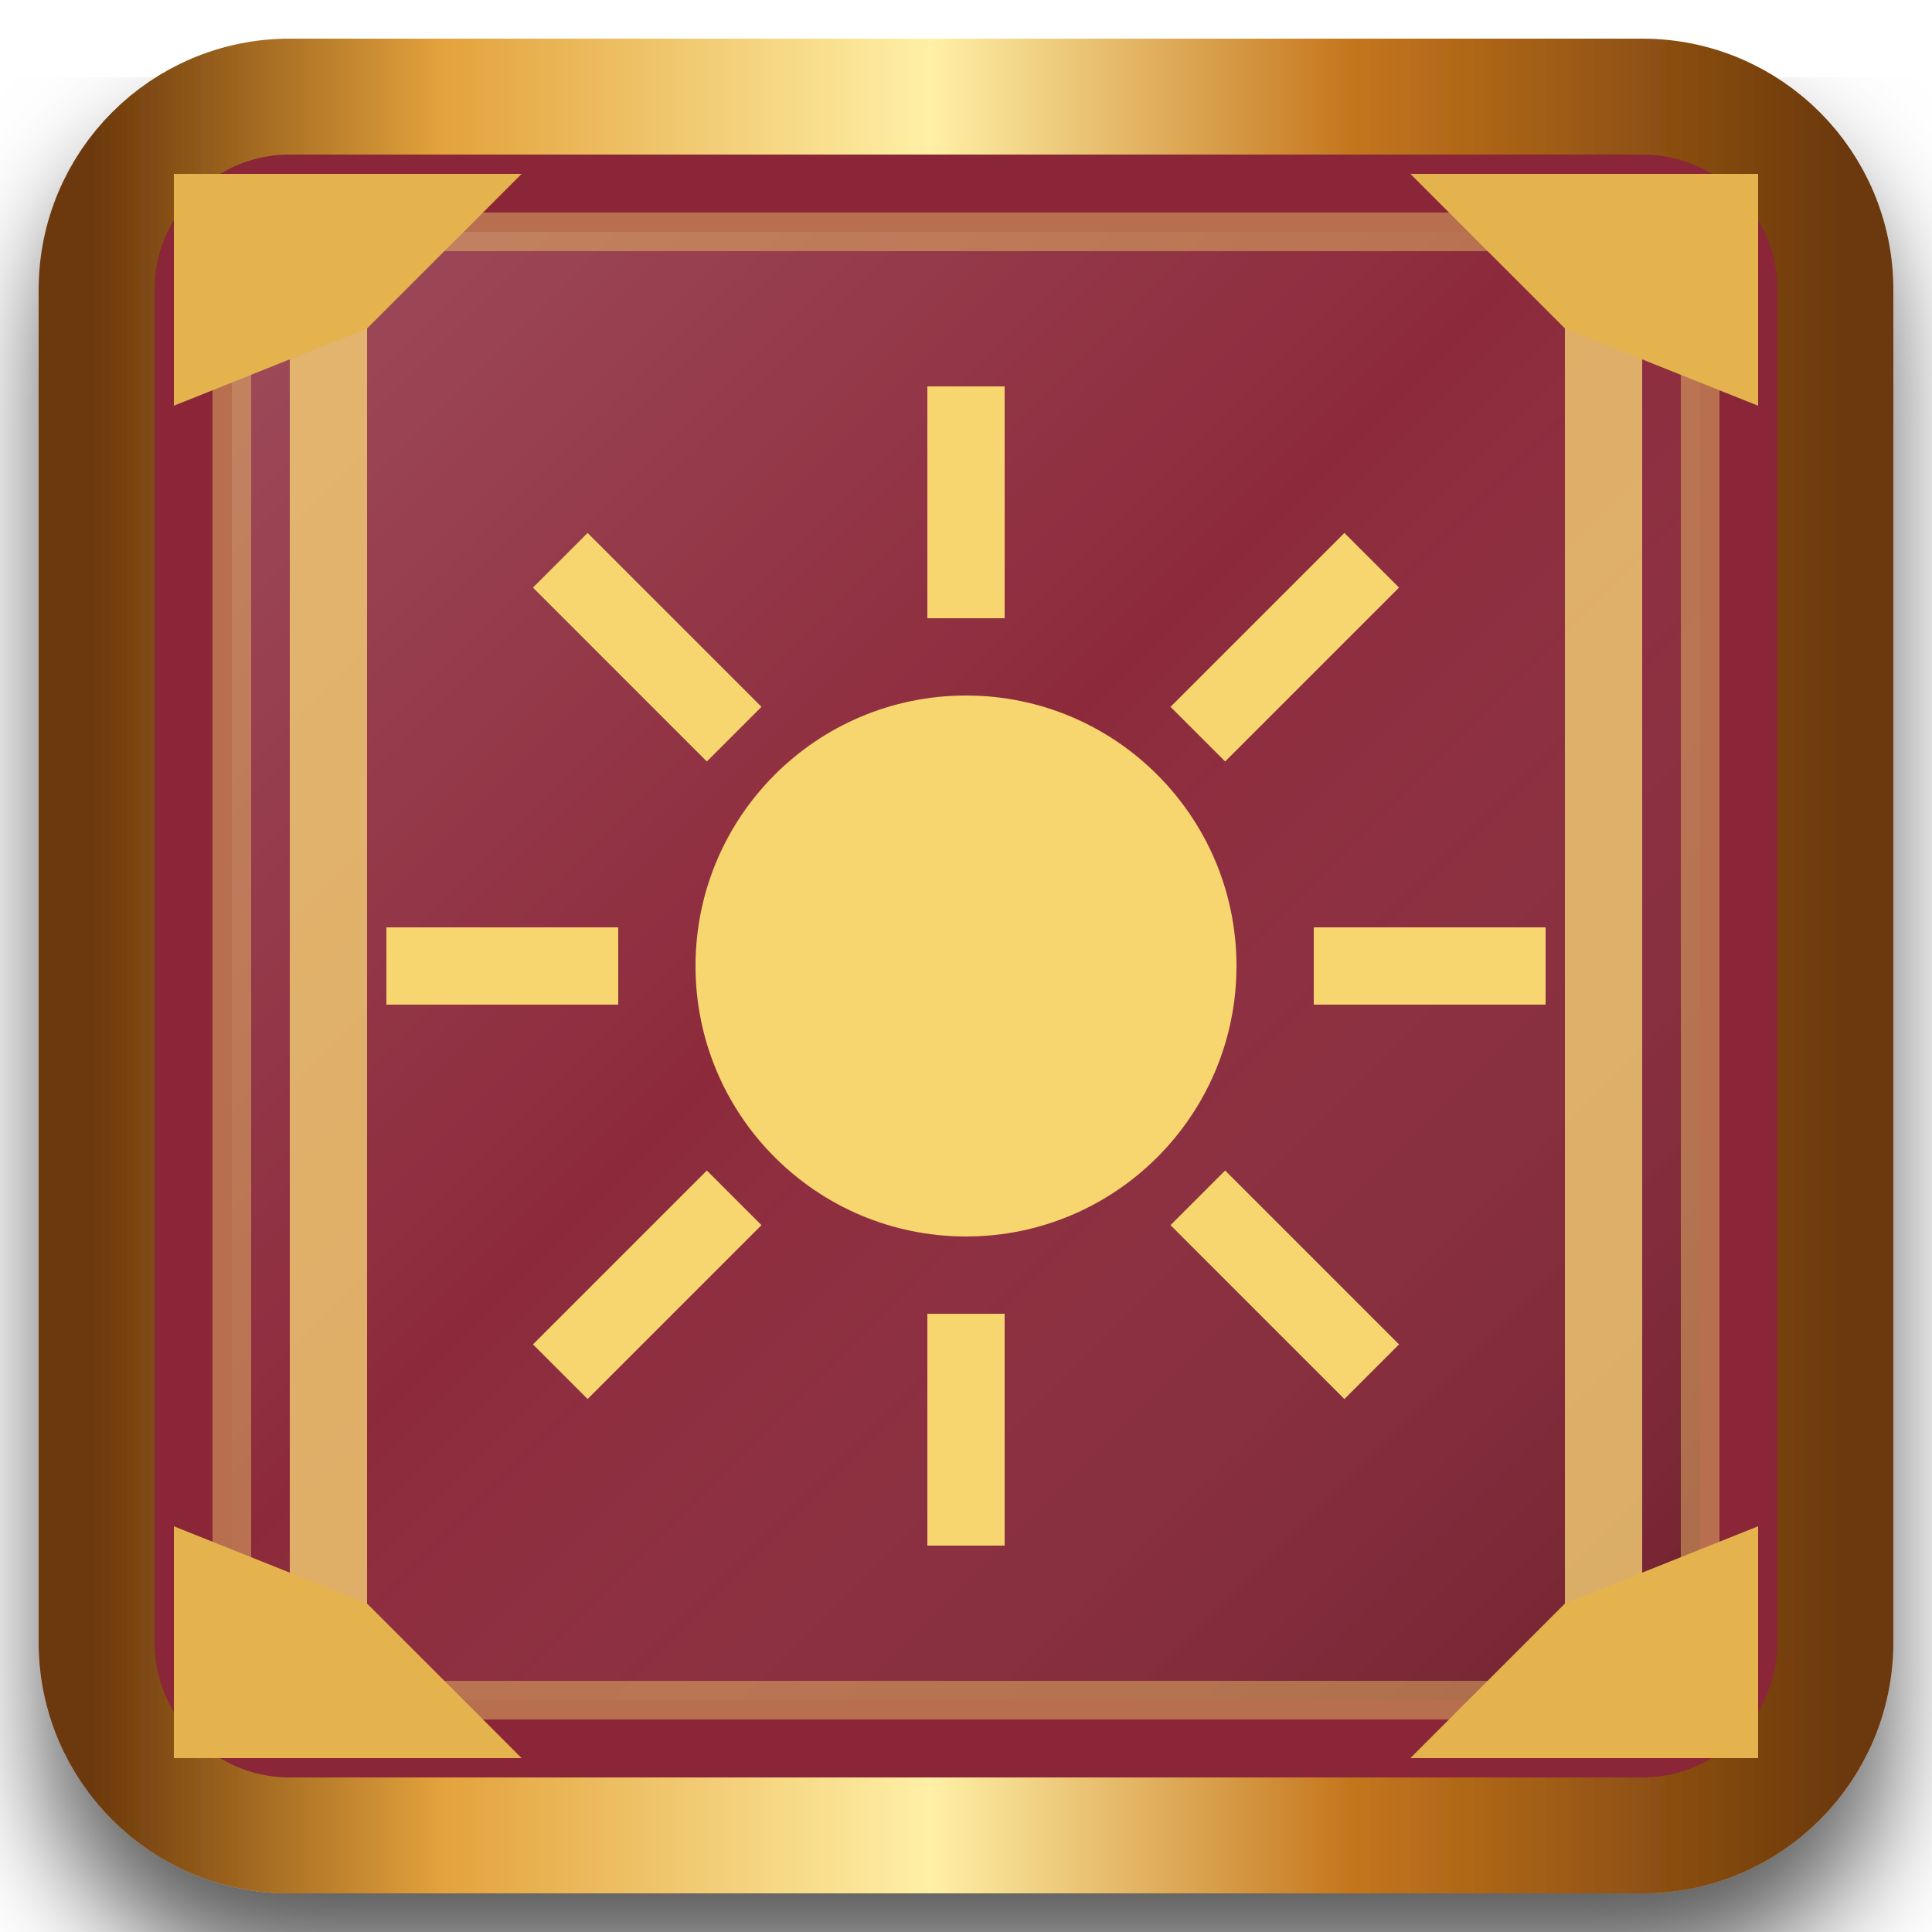
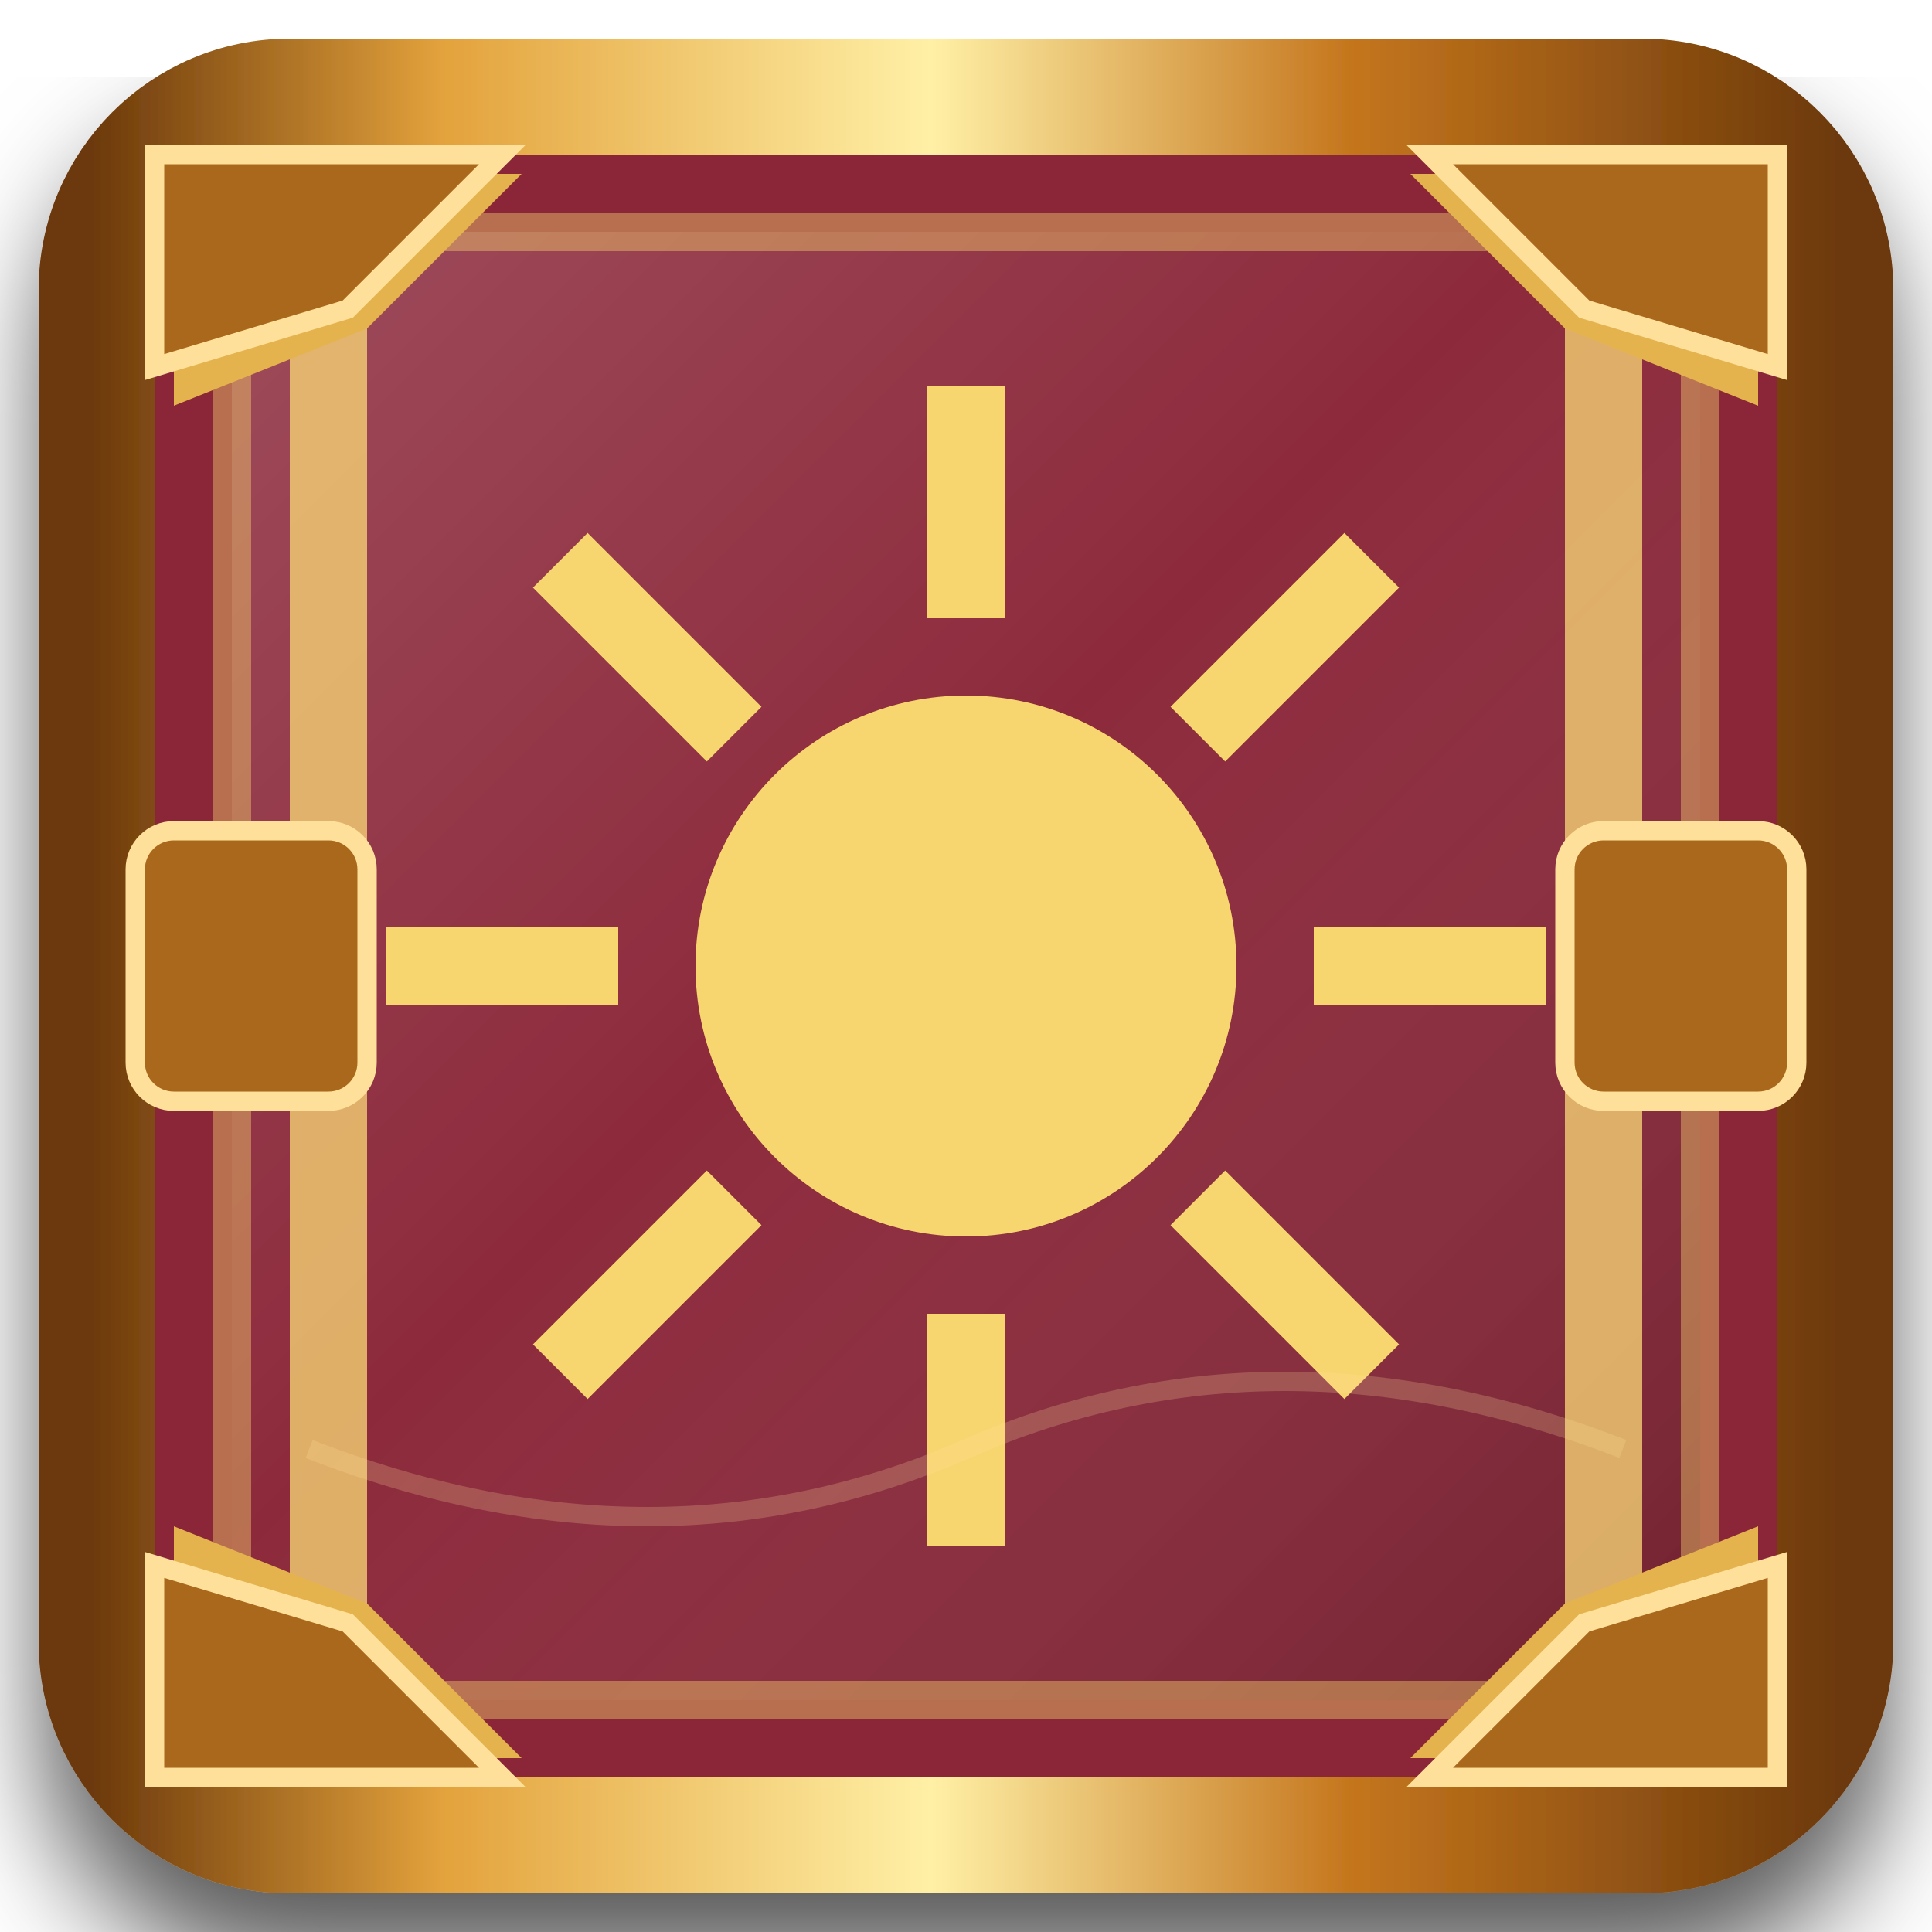
<svg xmlns="http://www.w3.org/2000/svg" data-role="book-single" data-variant="red" viewBox="0 0 100 100">
  <defs>
    <linearGradient id="gold" x1="0" x2="1">
      <stop stop-color="#6c390b" />
      <stop offset=".2" stop-color="#e3a23c" />
      <stop offset=".48" stop-color="#fff0a6" />
      <stop offset=".72" stop-color="#c5761d" />
      <stop offset="1" stop-color="#6c390b" />
    </linearGradient>
    <linearGradient id="shine" x1="0" y1="0" x2="1" y2="1">
      <stop stop-color="#fff" stop-opacity=".18" />
      <stop offset=".45" stop-color="#fff" stop-opacity=".02" />
      <stop offset="1" stop-color="#000" stop-opacity=".2" />
    </linearGradient>
    <filter id="s">
      <feDropShadow dx="0" dy="4" stdDeviation="3" flood-color="#000" flood-opacity=".65" />
    </filter>
  </defs>
  <rect x="5" y="5" width="90" height="90" rx="10" fill="#8a2638" stroke="url(#gold)" stroke-width="6" filter="url(#s)" />
  <rect x="12" y="12" width="76" height="76" rx="6" fill="url(#shine)" stroke="#f1c96b" stroke-opacity=".45" stroke-width="2" />
  <path d="M17 9v82M83 9v82" stroke="#f4cf73" stroke-width="4" opacity=".8" />
  <g fill="#e5b34e">
    <path d="M9 9h18l-8 8-10 4ZM91 9H73l8 8 10 4ZM9 91h18l-8-8-10-4ZM91 91H73l8-8 10-4Z" />
  </g>
  <circle cx="50" cy="50" r="14" fill="#f8d66f" />
  <g stroke="#f8d66f" stroke-width="4">
    <path d="M50 20v12M50 68v12M20 50h12M68 50h12M29 29l9 9M62 62l9 9M71 29l-9 9M38 62l-9 9" />
  </g>
+   <g fill="#a9681b" stroke="#ffe09a" stroke-width="1">
+     <path d="M8 8h18l-8 8-10 3ZM92 8H74l8 8 10 3ZM8 92h18l-8-8-10-3ZM92 92H74l8-8 10-3Z" />
+     <rect x="7" y="43" width="12" height="14" rx="2" />
+     <rect x="81" y="43" width="12" height="14" rx="2" />
+   </g>
+   <path d="M16 75q18 7 34 0t34 0" fill="none" stroke="#ffe09a" stroke-opacity=".22" />
</svg>
